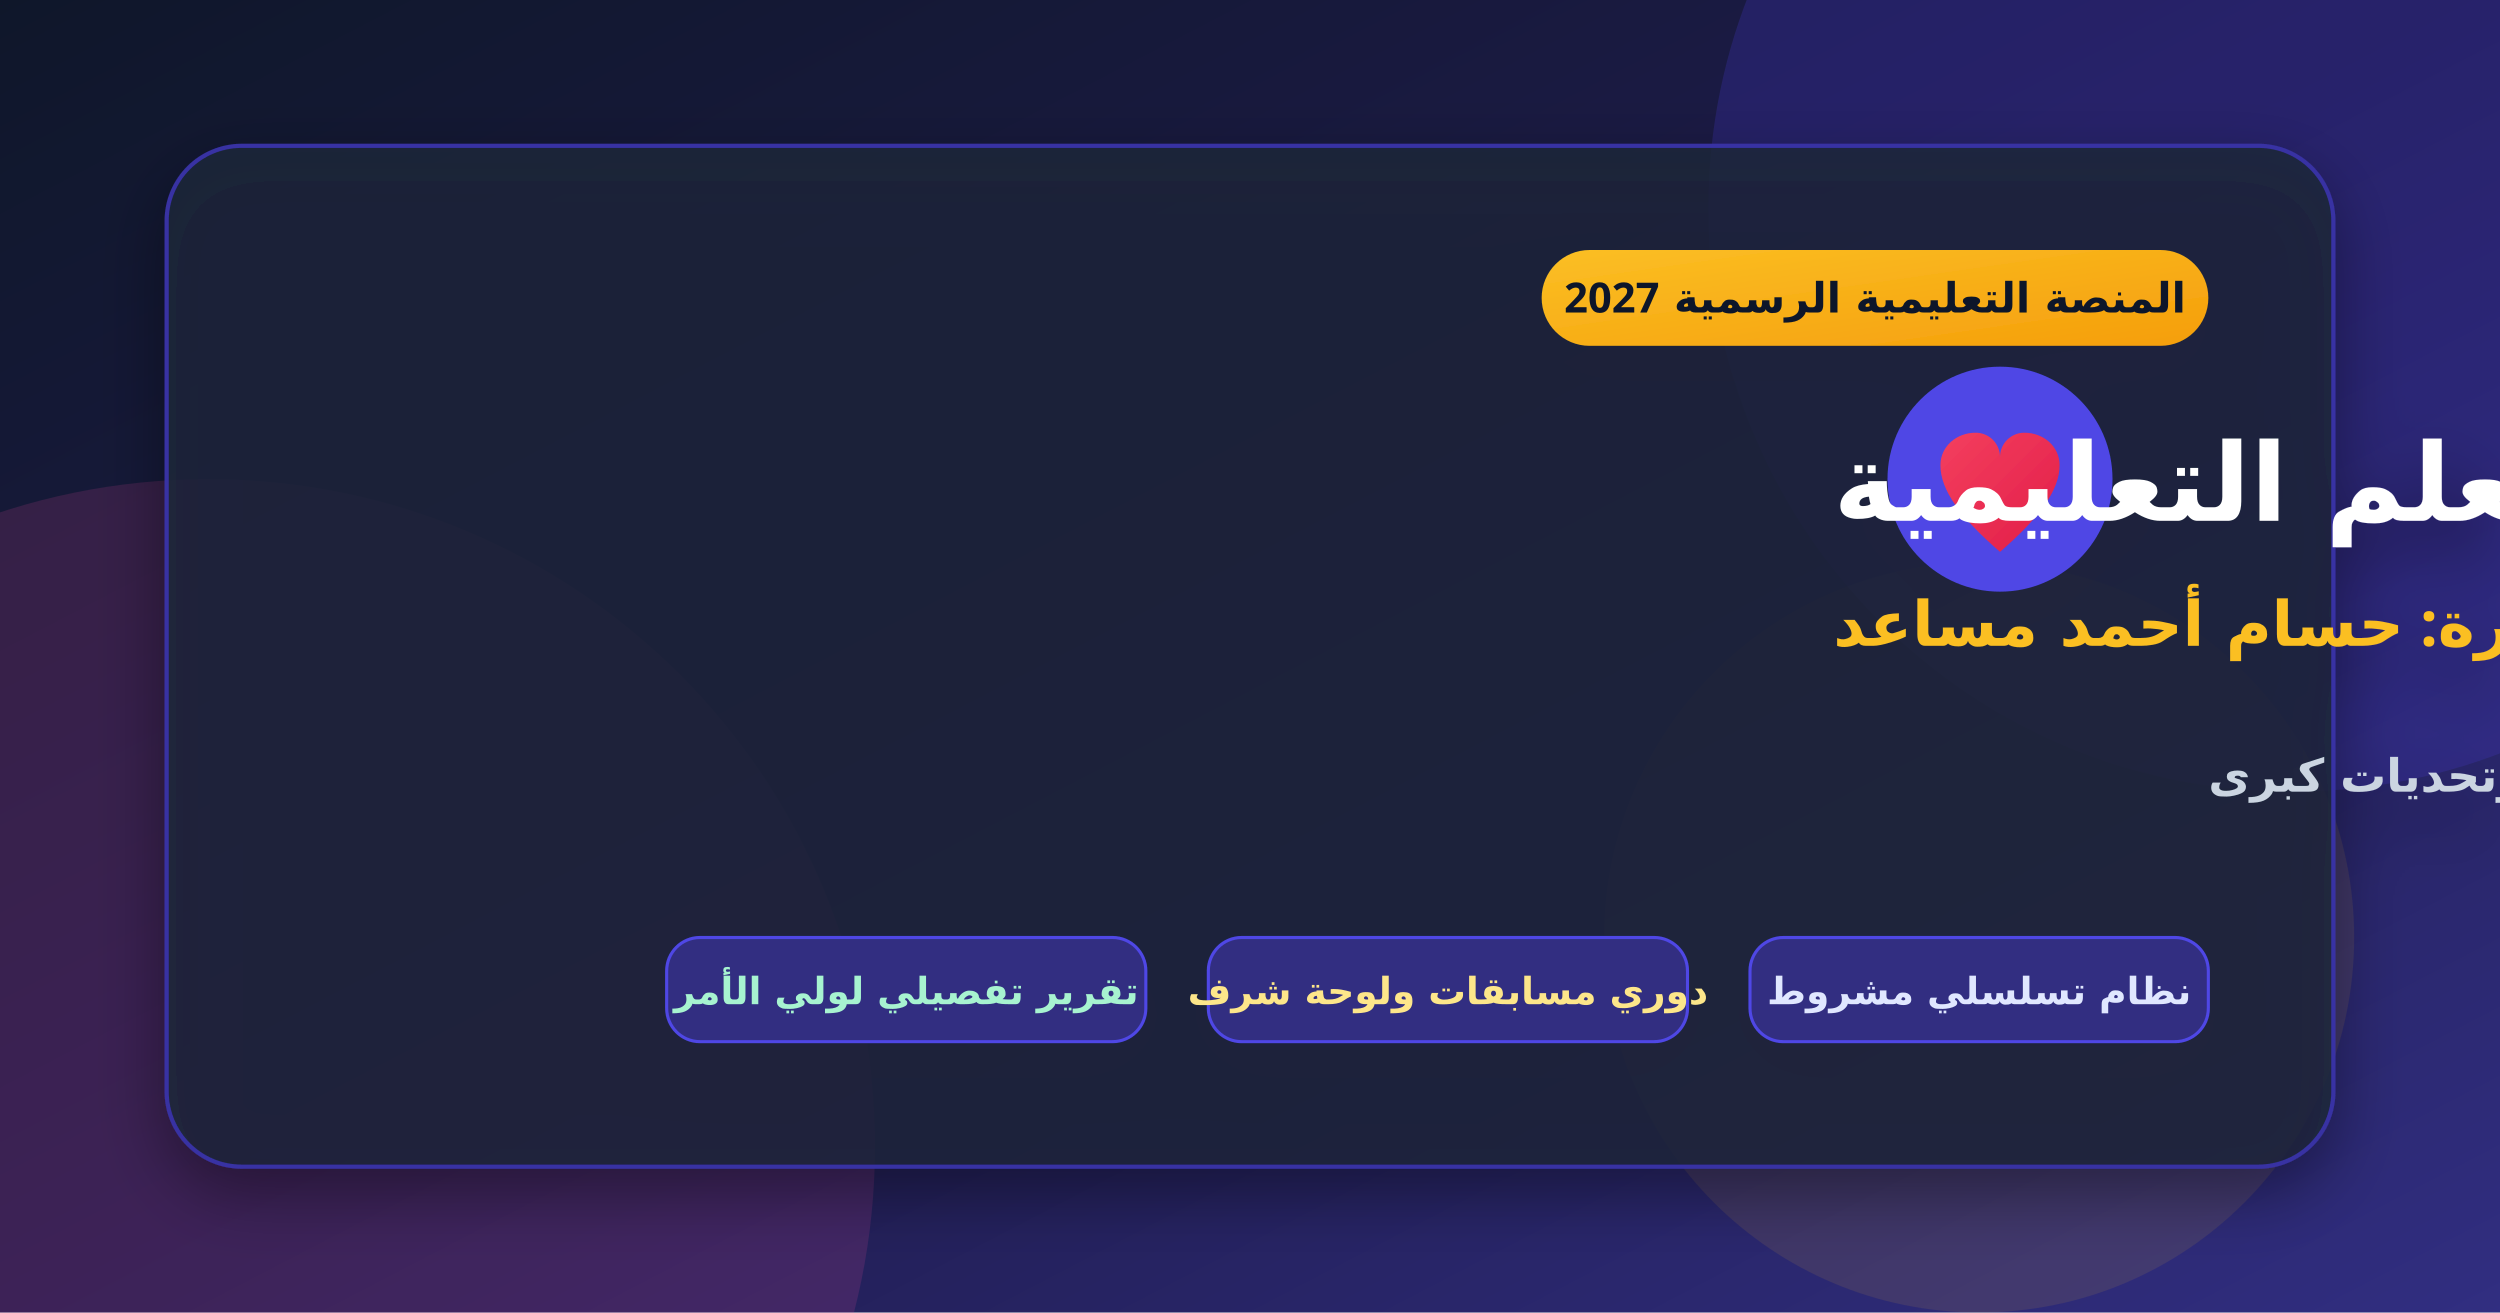
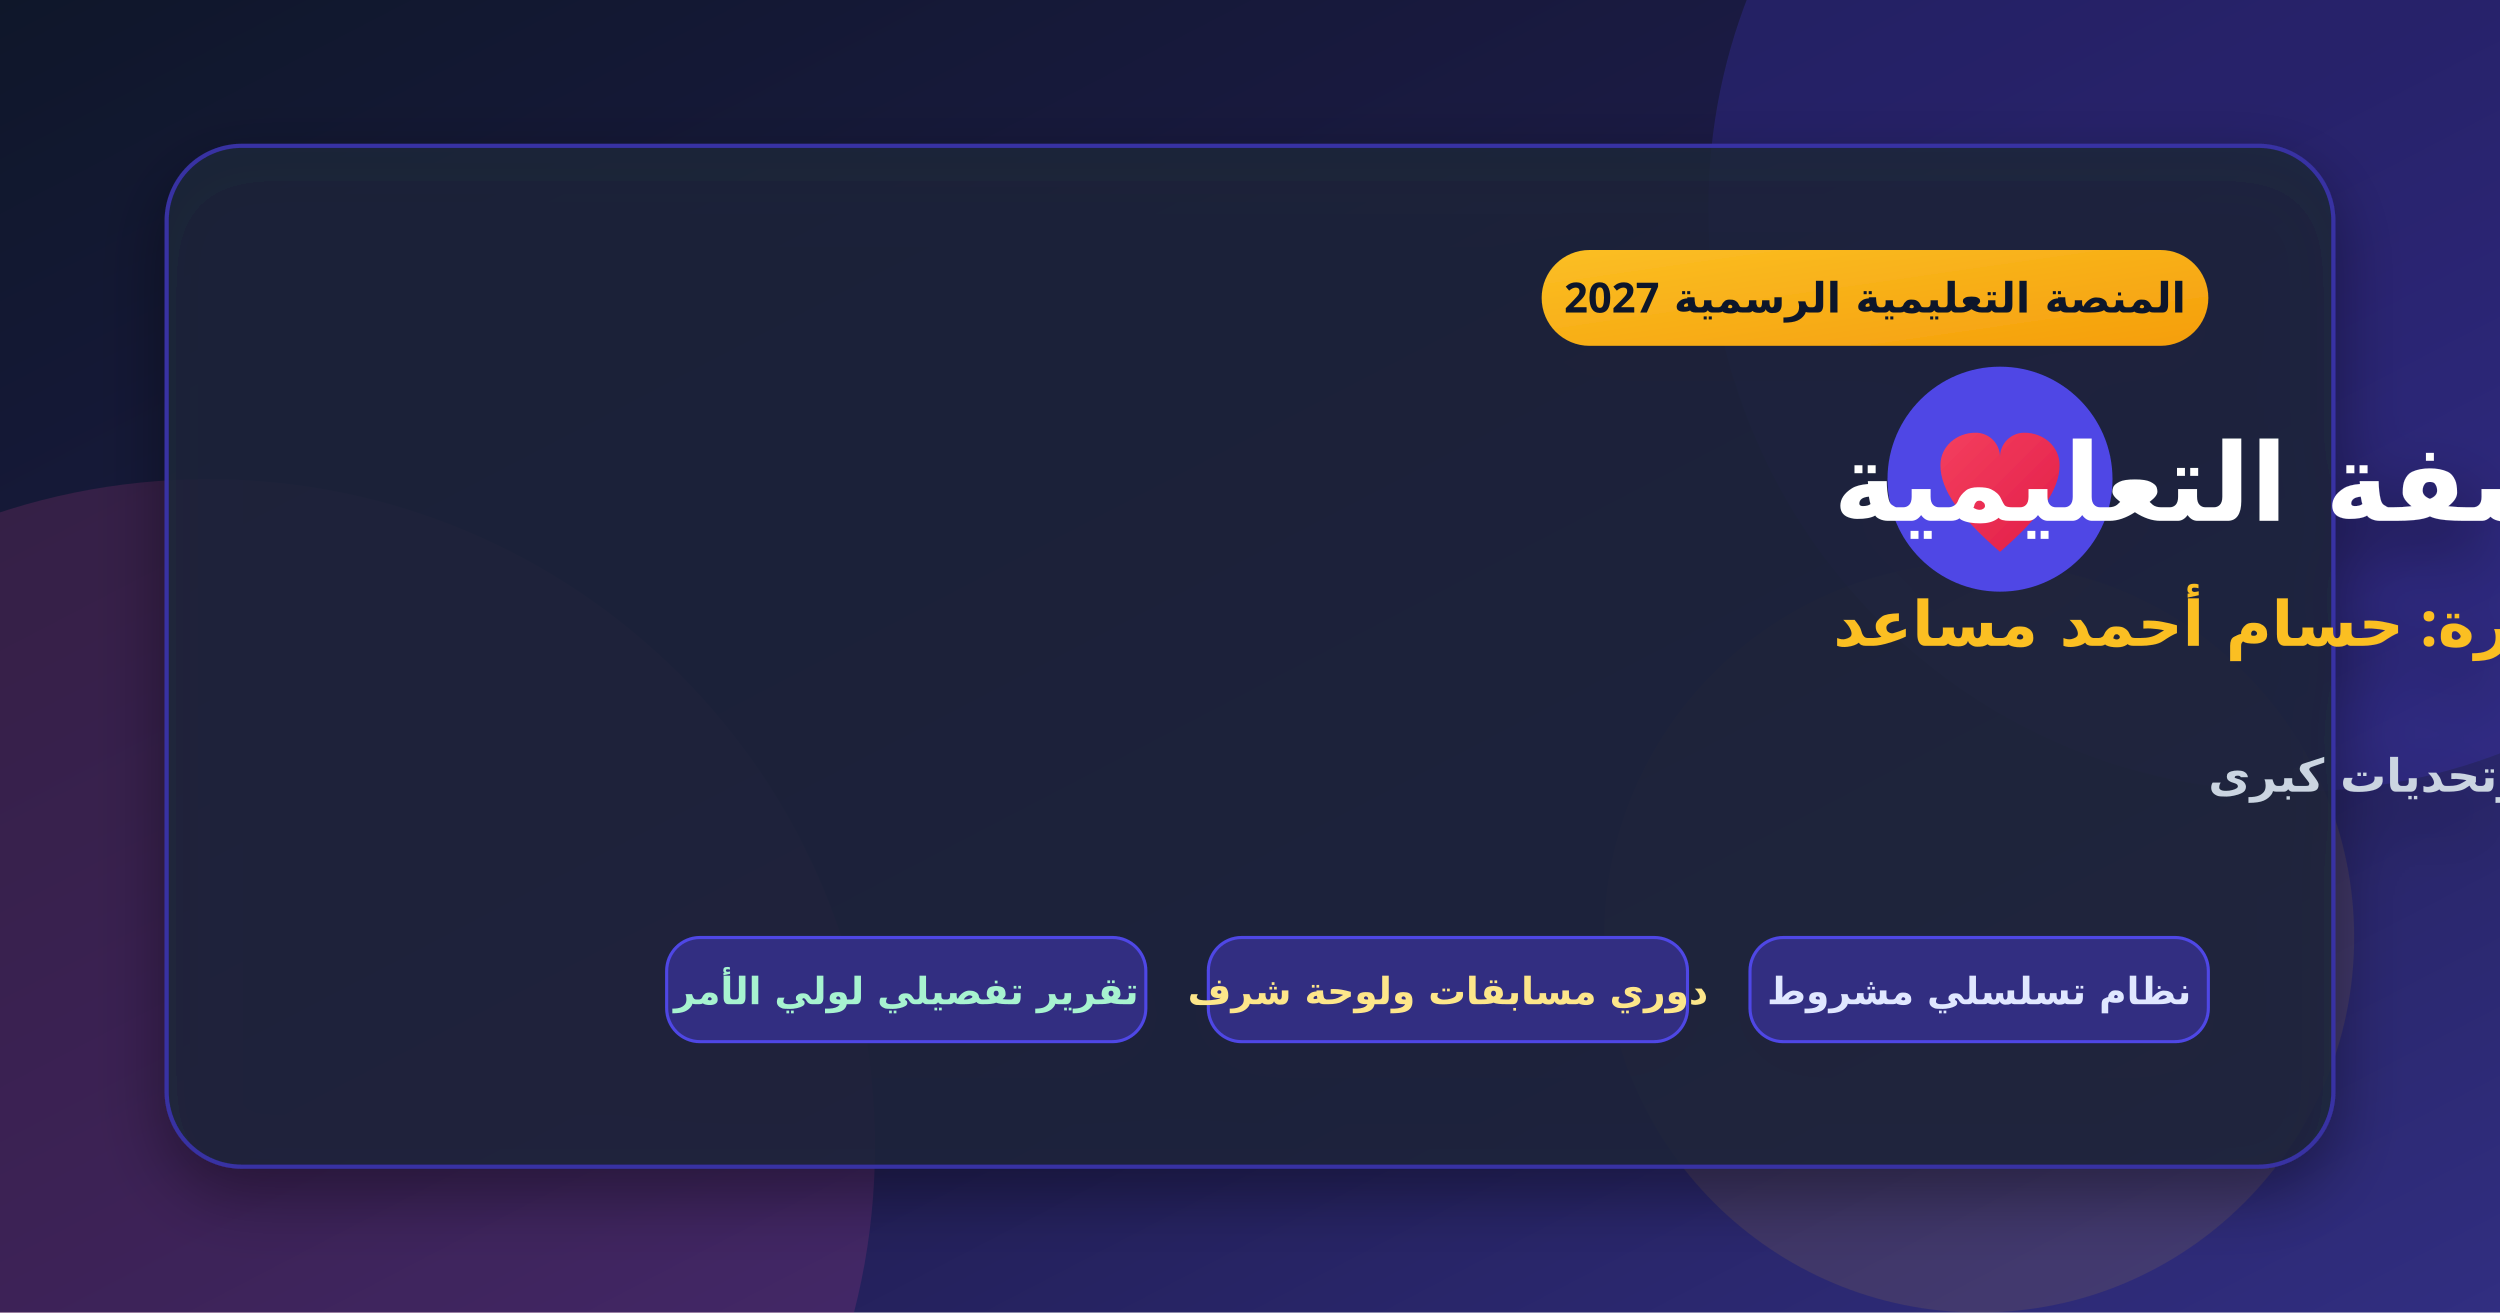
<svg xmlns="http://www.w3.org/2000/svg" viewBox="0 0 1200 630" width="1200" height="630">
  <defs>
    <linearGradient id="bgGrad" x1="0%" y1="0%" x2="100%" y2="100%">
      <stop offset="0%" stop-color="#0f172a" />
      <stop offset="50%" stop-color="#1e1b4b" />
      <stop offset="100%" stop-color="#312e81" />
    </linearGradient>
    <linearGradient id="goldGrad" x1="0%" y1="0%" x2="100%" y2="100%">
      <stop offset="0%" stop-color="#fbbf24" />
      <stop offset="100%" stop-color="#f59e0b" />
    </linearGradient>
    <linearGradient id="heartGrad" x1="0%" y1="0%" x2="100%" y2="100%">
      <stop offset="0%" stop-color="#f43f5e" />
      <stop offset="100%" stop-color="#e11d48" />
    </linearGradient>
    <filter id="shadow" x="-10%" y="-10%" width="120%" height="120%">
      <feDropShadow dx="0" dy="12" stdDeviation="16" flood-color="#000" flood-opacity="0.45" />
    </filter>
  </defs>
  <rect width="1200" height="630" fill="url(#bgGrad)" />
  <circle cx="1100" cy="100" r="280" fill="#4338ca" opacity="0.25" />
  <circle cx="100" cy="550" r="320" fill="#ec4899" opacity="0.15" />
  <circle cx="950" cy="450" r="180" fill="#fbbf24" opacity="0.1" />
  <g filter="url(#shadow)" transform="translate(80, 70)">
    <rect width="1040" height="490" rx="36" fill="#1e293b" fill-opacity="0.85" stroke="#3730a3" stroke-width="2" />
    <rect x="660" y="50" width="320" height="46" rx="23" fill="url(#goldGrad)" />
    <text x="820" y="80" fill="#0f172a" font-family="'Cairo', 'Tajawal', sans-serif" font-size="20" font-weight="900" text-anchor="middle" direction="rtl">
      المنصة التعليمية الرسمية 2027
    </text>
    <g transform="translate(880, 160)">
      <circle cx="0" cy="0" r="54" fill="#4f46e5" />
      <path d="M0 26 C-30 0 -44 -20 -44 -38 C-44 -52 -32 -62 -18 -62 C-8 -62 0 -54 0 -44 C0 -54 8 -62 18 -62 C32 -62 44 -52 44 -38 C44 -20 30 0 0 26 Z" fill="url(#heartGrad)" transform="translate(0, 18) scale(0.65)" />
    </g>
    <text x="800" y="180" fill="#ffffff" font-family="'Cairo', 'Tajawal', sans-serif" font-size="52" font-weight="900" text-anchor="end" direction="rtl">
-       منصة قلب العلم التعليمية
+       منصة المتفلسفة  التعليمية
    </text>
    <text x="800" y="240" fill="#fbbf24" font-family="'Cairo', 'Tajawal', sans-serif" font-size="30" font-weight="800" text-anchor="end" direction="rtl">
      إشراف وإدارة: حسام أحمد مساعد
    </text>
    <text x="980" y="310" fill="#cbd5e1" font-family="'Cairo', 'Tajawal', sans-serif" font-size="22" font-weight="600" text-anchor="end" direction="rtl">
      كورسات متخصصة • امتحانات مقالية واختيارية بالصور • تصحيح دقيق • مسابقات وتحديات كبرى
    </text>
    <g transform="translate(80, 380)">
      <rect x="680" y="0" width="220" height="50" rx="16" fill="#312e81" stroke="#4f46e5" stroke-width="1.5" />
      <text x="790" y="32" fill="#e0e7ff" font-family="'Cairo', 'Tajawal', sans-serif" font-size="18" font-weight="800" text-anchor="middle" direction="rtl">
        نظام تسلسلي مشروط
      </text>
      <rect x="420" y="0" width="230" height="50" rx="16" fill="#312e81" stroke="#4f46e5" stroke-width="1.5" />
      <text x="535" y="32" fill="#fde68a" font-family="'Cairo', 'Tajawal', sans-serif" font-size="18" font-weight="800" text-anchor="middle" direction="rtl">
        دوري مسابقات ولوحة شرف
      </text>
      <rect x="160" y="0" width="230" height="50" rx="16" fill="#312e81" stroke="#4f46e5" stroke-width="1.5" />
      <text x="275" y="32" fill="#a7f3d0" font-family="'Cairo', 'Tajawal', sans-serif" font-size="18" font-weight="800" text-anchor="middle" direction="rtl">
        تقرير تفصيلي لولي الأمر
      </text>
    </g>
  </g>
</svg>
